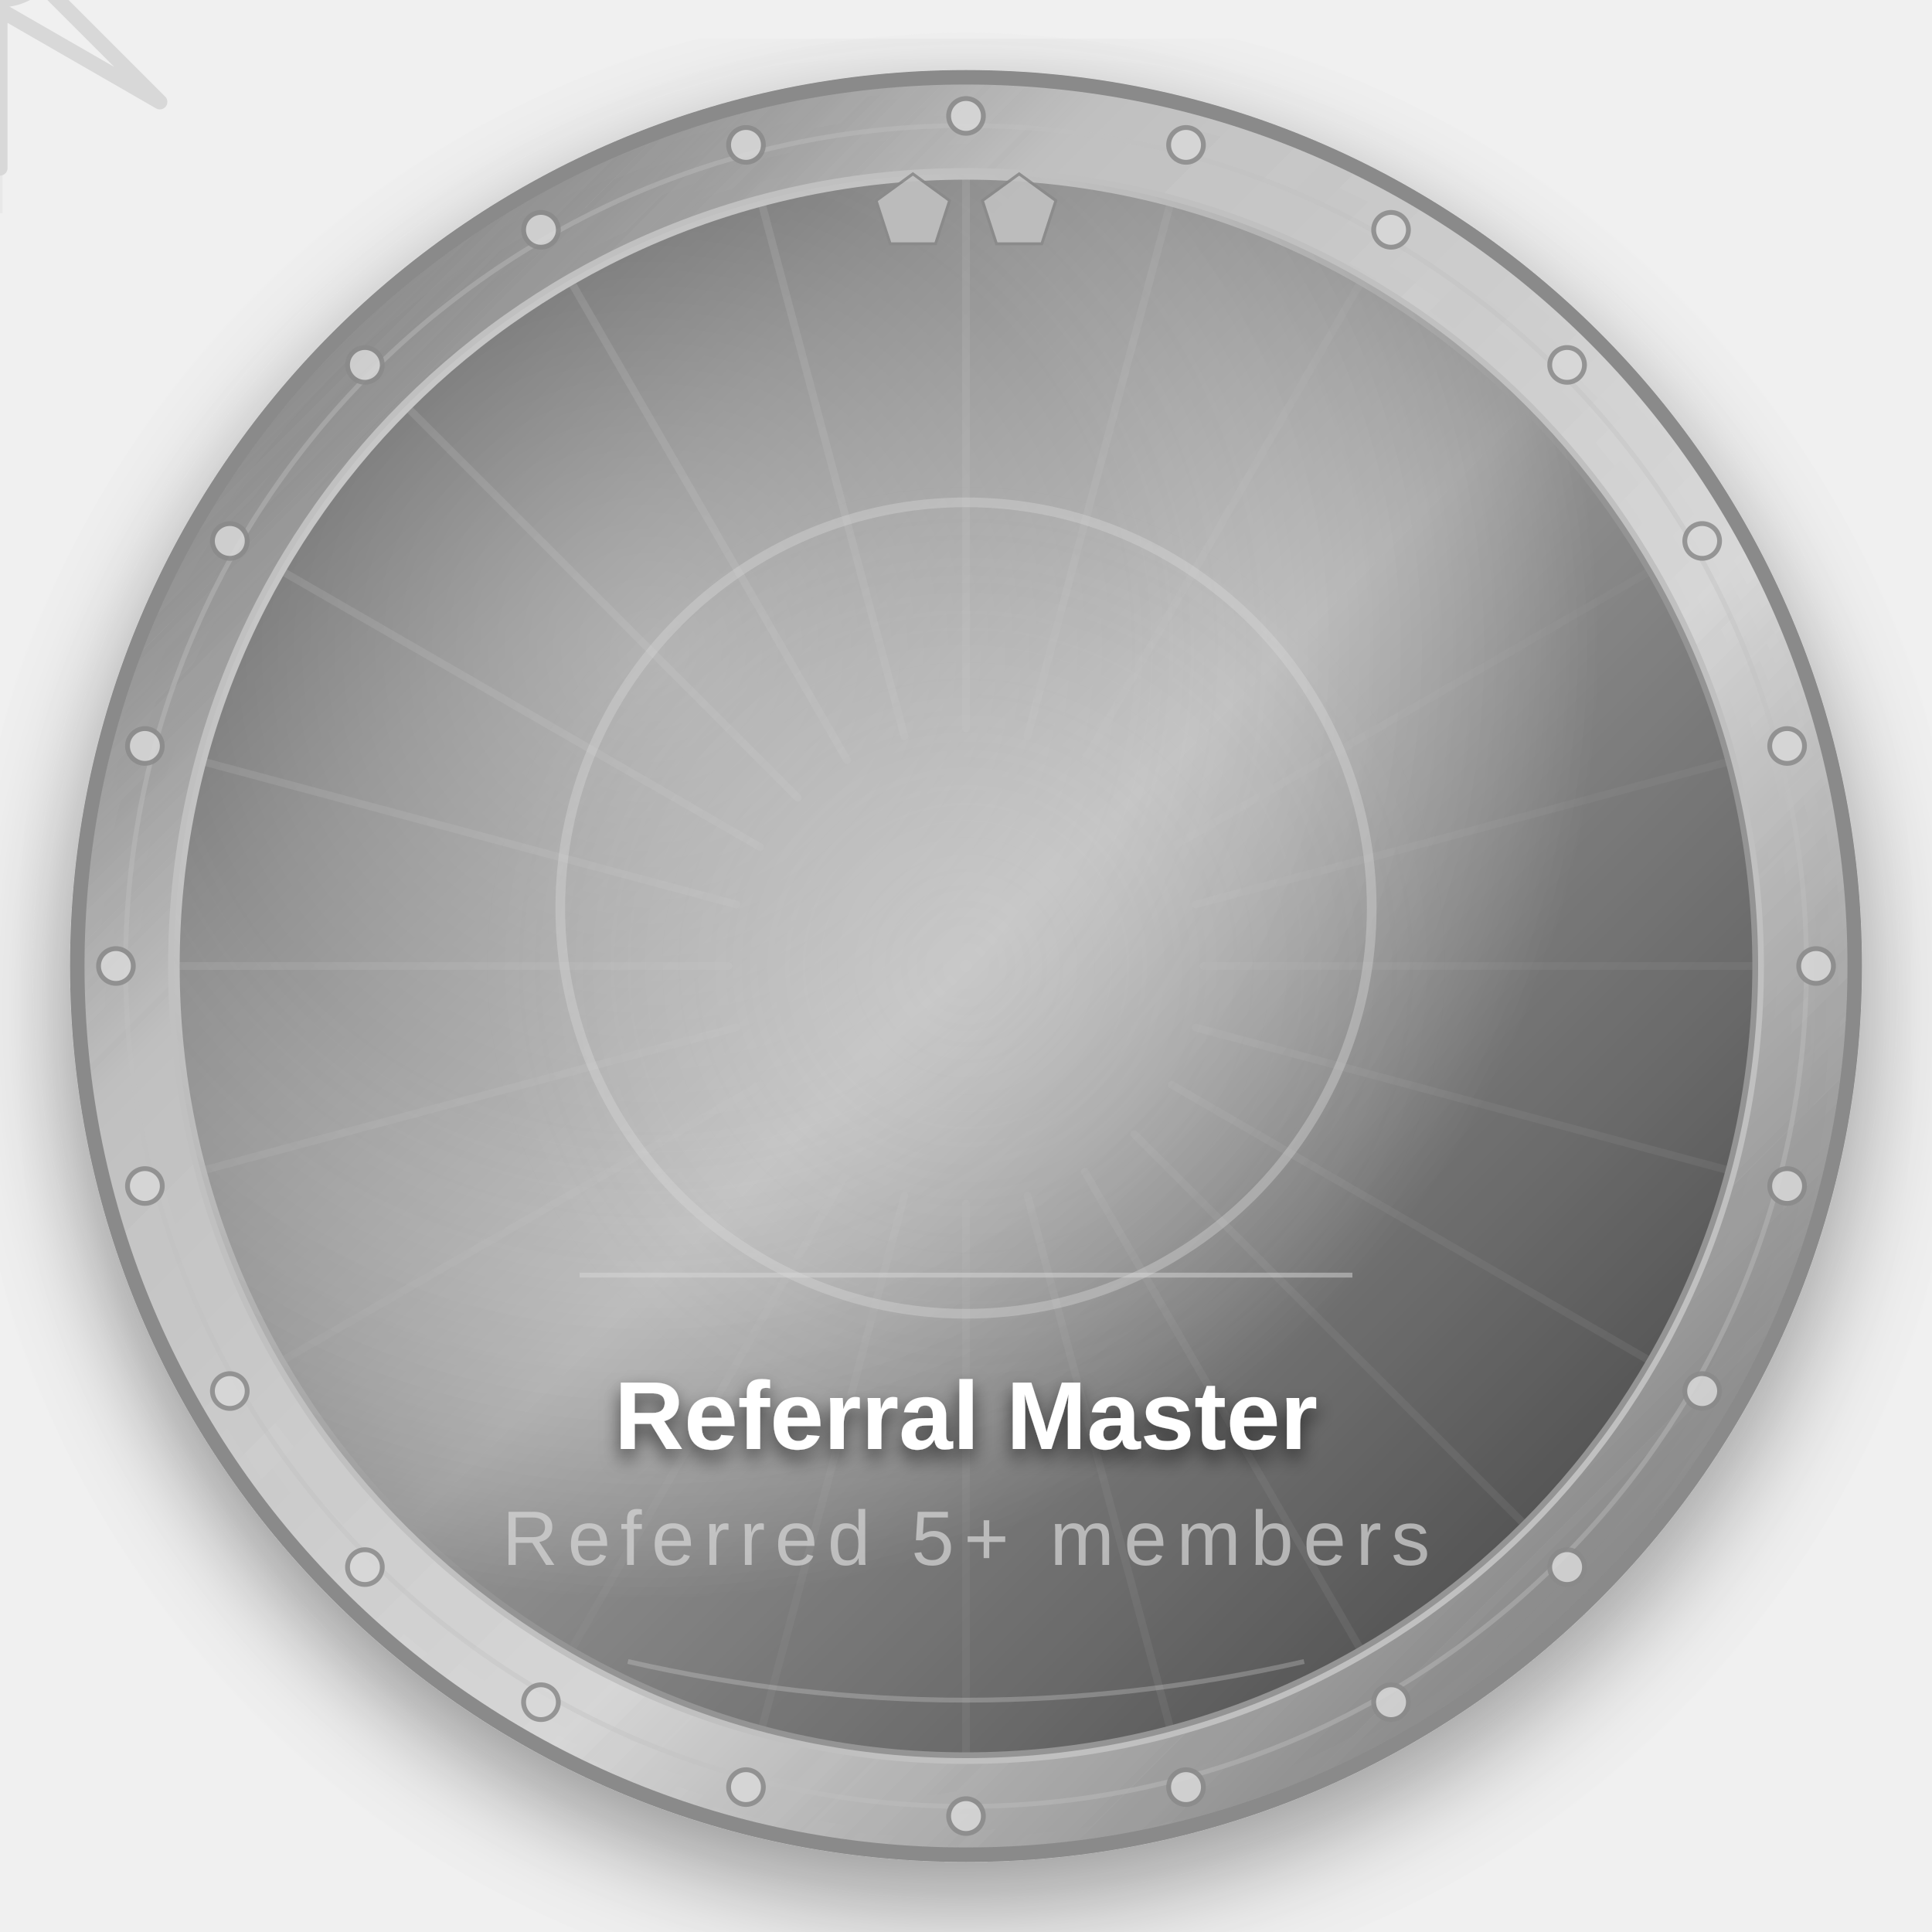
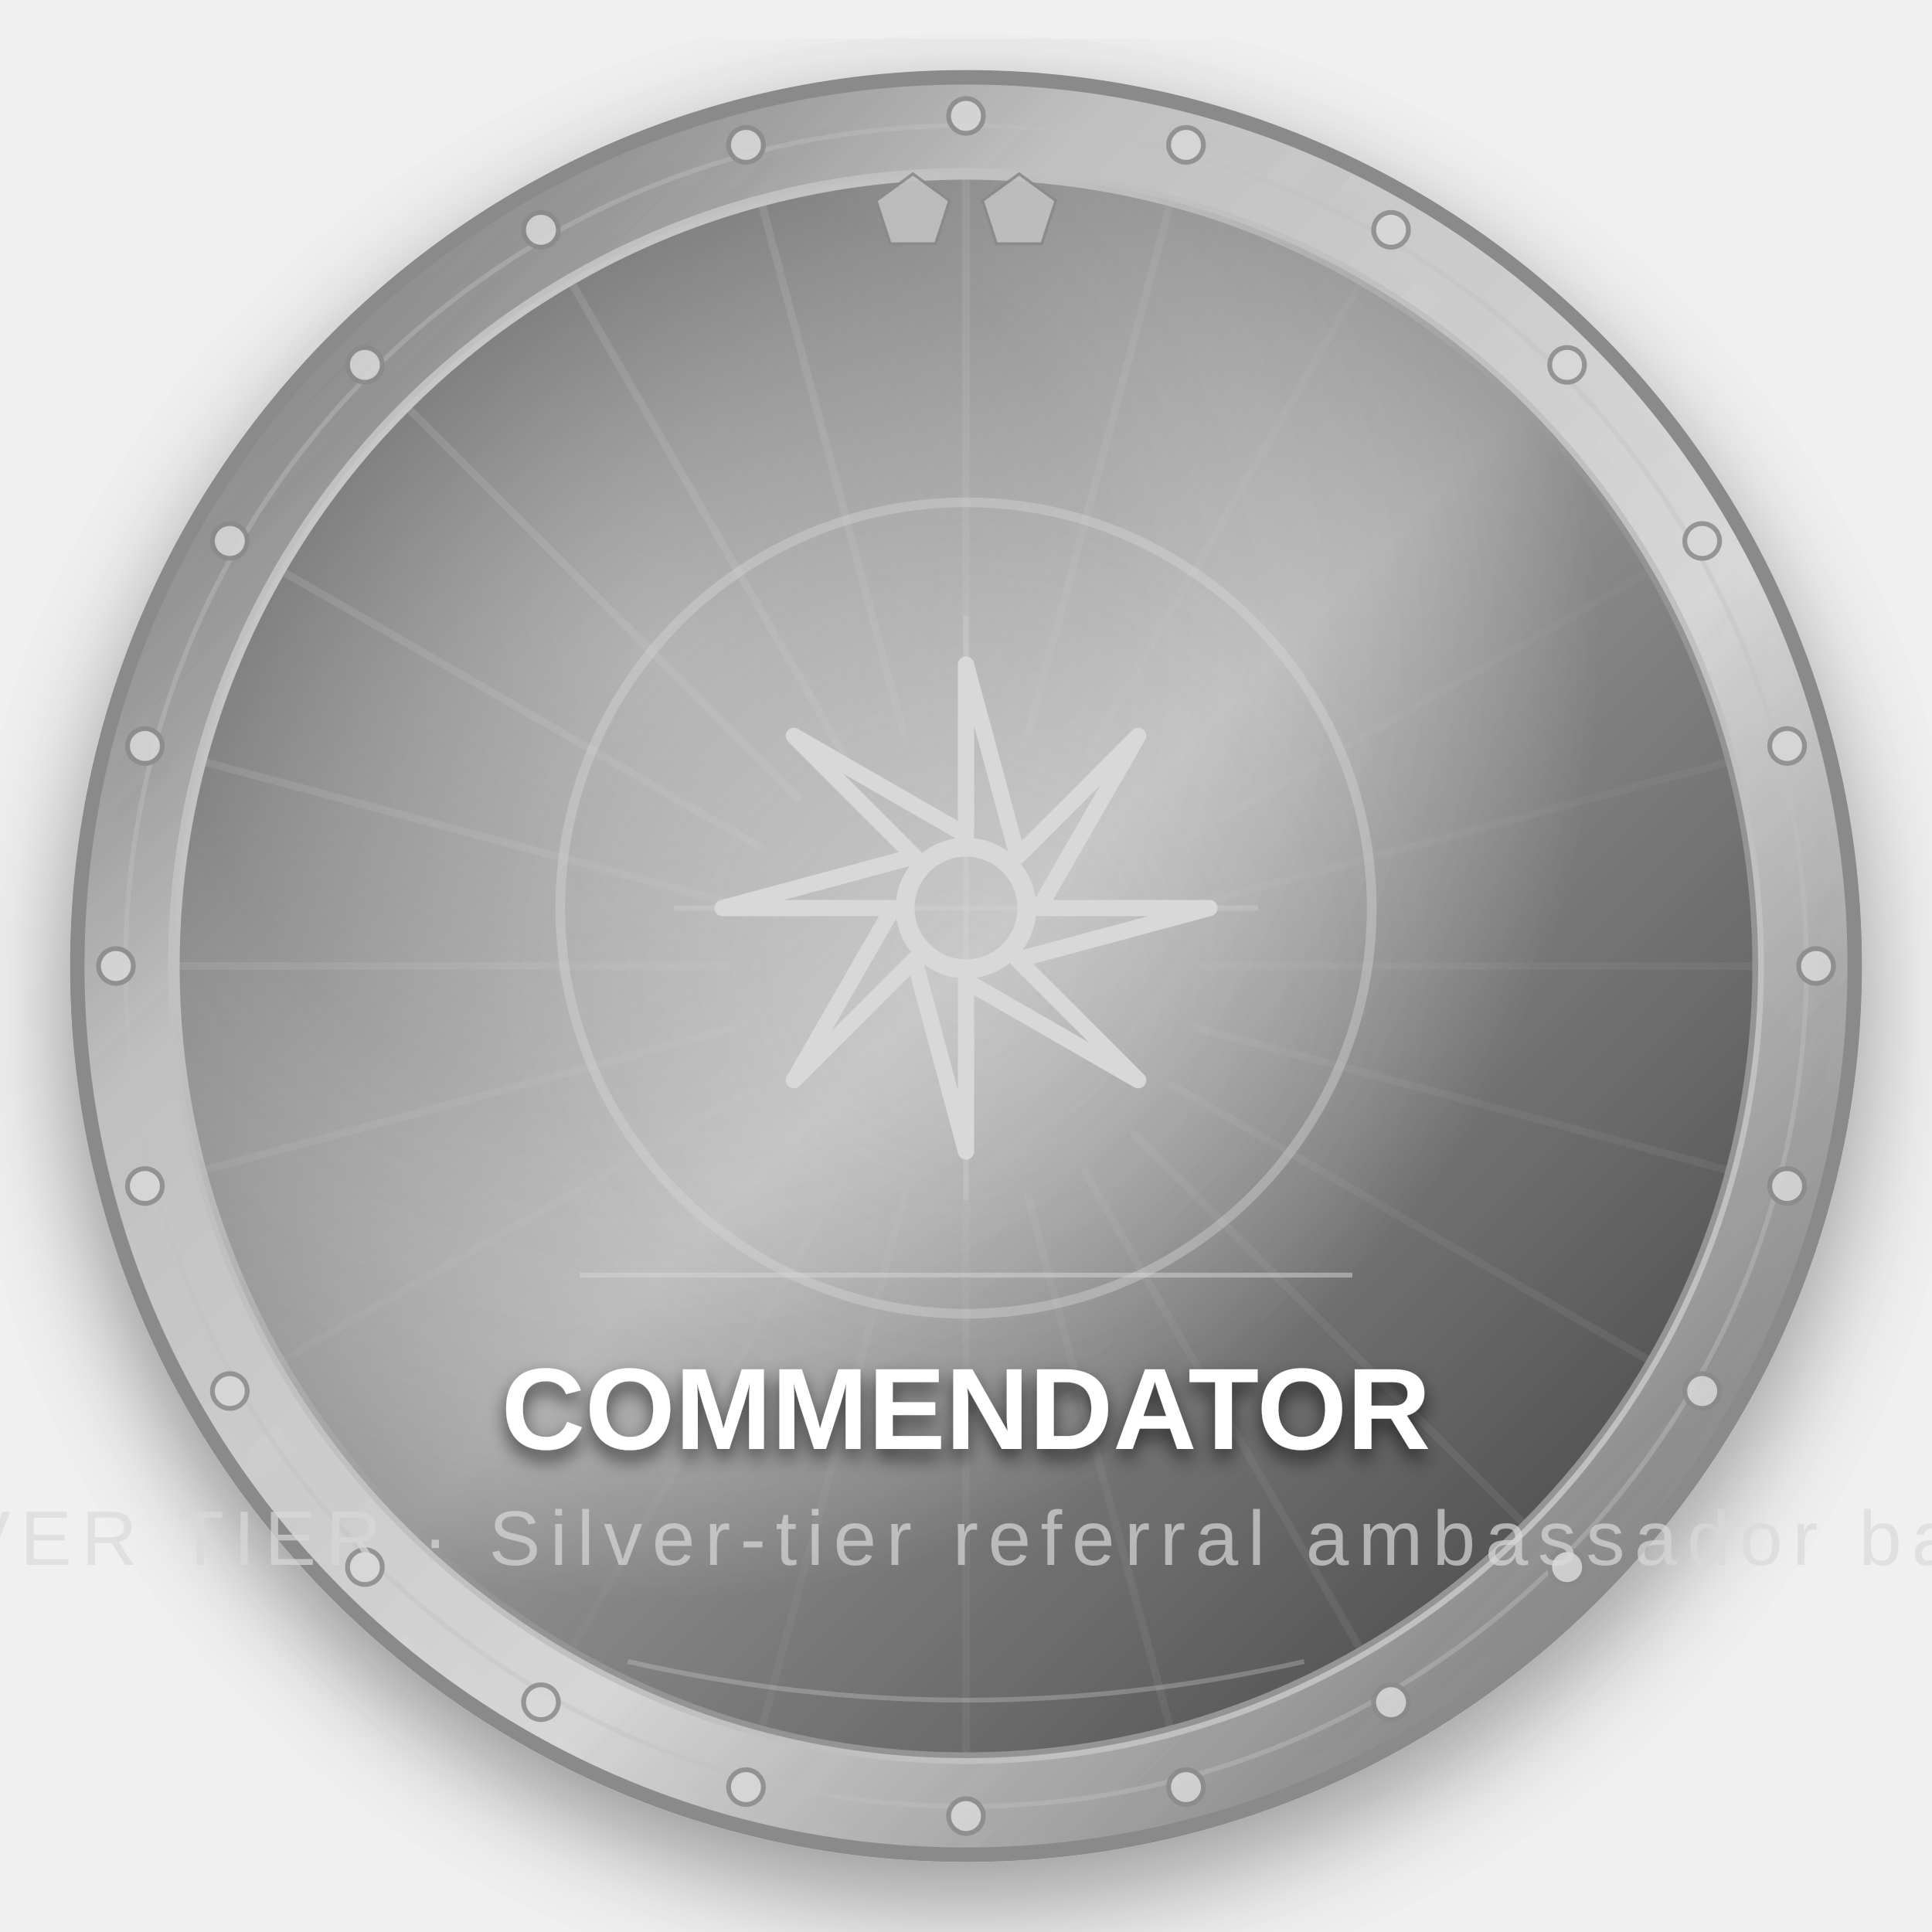
<svg xmlns="http://www.w3.org/2000/svg" viewBox="0 0 200 200" width="200" height="200">
  <defs>
-     <linearGradient id="bg17" x1="0%" y1="0%" x2="100%" y2="100%">
-       <stop offset="0%" style="stop-color:#4A4A4A" />
-       <stop offset="25%" style="stop-color:#8A8A8A" />
-       <stop offset="50%" style="stop-color:#C0C0C0" />
-       <stop offset="75%" style="stop-color:#8A8A8A" />
-       <stop offset="100%" style="stop-color:#4A4A4A" />
+     <linearGradient id="b17" x1="0%" y1="0%" x2="100%" y2="100%">
+       <stop offset="0%" stop-color="#4A4A4A" />
+       <stop offset="25%" stop-color="#8A8A8A" />
+       <stop offset="50%" stop-color="#C0C0C0" />
+       <stop offset="75%" stop-color="#8A8A8A" />
+       <stop offset="100%" stop-color="#4A4A4A" />
    </linearGradient>
-     <linearGradient id="ring17" x1="0%" y1="0%" x2="100%" y2="100%">
-       <stop offset="0%" style="stop-color:#4A4A4A;stop-opacity:0.8" />
-       <stop offset="30%" style="stop-color:#C0C0C0;stop-opacity:1" />
-       <stop offset="60%" style="stop-color:#D8D8D8;stop-opacity:0.9" />
-       <stop offset="100%" style="stop-color:#4A4A4A;stop-opacity:0.8" />
+     <linearGradient id="r17" x1="0%" y1="0%" x2="100%" y2="100%">
+       <stop offset="0%" stop-color="#4A4A4A" stop-opacity="0.8" />
+       <stop offset="30%" stop-color="#C0C0C0" stop-opacity="1" />
+       <stop offset="60%" stop-color="#D8D8D8" stop-opacity="0.9" />
+       <stop offset="100%" stop-color="#4A4A4A" stop-opacity="0.8" />
    </linearGradient>
-     <radialGradient id="shine17" cx="30%" cy="30%" r="60%">
-       <stop offset="0%" style="stop-color:#fff;stop-opacity:0.28" />
-       <stop offset="50%" style="stop-color:#fff;stop-opacity:0.05" />
-       <stop offset="100%" style="stop-color:#000;stop-opacity:0.23" />
+     <radialGradient id="s17" cx="30%" cy="30%" r="60%">
+       <stop offset="0%" stop-color="#fff" stop-opacity="0.28" />
+       <stop offset="50%" stop-color="#fff" stop-opacity="0.05" />
+       <stop offset="100%" stop-color="#000" stop-opacity="0.23" />
    </radialGradient>
-     <radialGradient id="core17" cx="50%" cy="50%" r="50%">
-       <stop offset="0%" style="stop-color:#E8E8E8;stop-opacity:0.12" />
-       <stop offset="100%" style="stop-color:#E8E8E8;stop-opacity:0" />
+     <radialGradient id="c17" cx="50%" cy="50%" r="50%">
+       <stop offset="0%" stop-color="#E8E8E8" stop-opacity="0.12" />
+       <stop offset="100%" stop-color="#E8E8E8" stop-opacity="0" />
    </radialGradient>
-     <filter id="shadow17" x="-30%" y="-30%" width="160%" height="160%">
+     <filter id="sh17" x="-30%" y="-30%" width="160%" height="160%">
      <feDropShadow dx="0" dy="4" stdDeviation="5" flood-color="#000" flood-opacity="0.4" />
    </filter>
  </defs>
-   <circle cx="100" cy="100" r="96" fill="none" stroke="#E8E8E8" stroke-width="1.2" opacity="0.2" filter="url(#shadow17)" />
-   <circle cx="100" cy="100" r="92" fill="url(#ring17)" stroke="#8A8A8A" stroke-width="1.5" filter="url(#shadow17)" />
+   <circle cx="100" cy="100" r="96" fill="none" stroke="#E8E8E8" stroke-width="1.2" opacity="0.2" filter="url(#sh17)" />
+   <circle cx="100" cy="100" r="92" fill="url(#r17)" stroke="#8A8A8A" stroke-width="1.5" filter="url(#sh17)" />
  <circle cx="100" cy="100" r="87" fill="none" stroke="#C0C0C0" stroke-width="0.5" opacity="0.4" />
-   <circle cx="100" cy="100" r="82" fill="url(#bg17)" stroke="#C0C0C0" stroke-width="1.2" />
+   <circle cx="100" cy="100" r="82" fill="url(#b17)" stroke="#C0C0C0" stroke-width="1.2" />
  <line x1="124.6" y1="100" x2="182" y2="100" stroke="#C0C0C0" stroke-width="0.8" opacity="0.18" stroke-linecap="round" />
  <line x1="123.762" y1="106.367" x2="179.206" y2="121.223" stroke="#C0C0C0" stroke-width="0.8" opacity="0.18" stroke-linecap="round" />
  <line x1="121.304" y1="112.3" x2="171.014" y2="141" stroke="#C0C0C0" stroke-width="0.8" opacity="0.18" stroke-linecap="round" />
  <line x1="117.395" y1="117.395" x2="157.983" y2="157.983" stroke="#C0C0C0" stroke-width="0.8" opacity="0.18" stroke-linecap="round" />
  <line x1="112.3" y1="121.304" x2="141" y2="171.014" stroke="#C0C0C0" stroke-width="0.8" opacity="0.18" stroke-linecap="round" />
  <line x1="106.367" y1="123.762" x2="121.223" y2="179.206" stroke="#C0C0C0" stroke-width="0.8" opacity="0.18" stroke-linecap="round" />
  <line x1="100" y1="124.6" x2="100" y2="182" stroke="#C0C0C0" stroke-width="0.8" opacity="0.18" stroke-linecap="round" />
  <line x1="93.633" y1="123.762" x2="78.777" y2="179.206" stroke="#C0C0C0" stroke-width="0.8" opacity="0.18" stroke-linecap="round" />
  <line x1="87.7" y1="121.304" x2="59" y2="171.014" stroke="#C0C0C0" stroke-width="0.8" opacity="0.18" stroke-linecap="round" />
  <line x1="82.605" y1="117.395" x2="42.017" y2="157.983" stroke="#C0C0C0" stroke-width="0.8" opacity="0.18" stroke-linecap="round" />
  <line x1="78.696" y1="112.3" x2="28.986" y2="141" stroke="#C0C0C0" stroke-width="0.8" opacity="0.18" stroke-linecap="round" />
  <line x1="76.238" y1="106.367" x2="20.794" y2="121.223" stroke="#C0C0C0" stroke-width="0.8" opacity="0.18" stroke-linecap="round" />
  <line x1="75.4" y1="100" x2="18" y2="100" stroke="#C0C0C0" stroke-width="0.8" opacity="0.18" stroke-linecap="round" />
  <line x1="76.238" y1="93.633" x2="20.794" y2="78.777" stroke="#C0C0C0" stroke-width="0.8" opacity="0.18" stroke-linecap="round" />
  <line x1="78.696" y1="87.7" x2="28.986" y2="59" stroke="#C0C0C0" stroke-width="0.8" opacity="0.18" stroke-linecap="round" />
  <line x1="82.605" y1="82.605" x2="42.017" y2="42.017" stroke="#C0C0C0" stroke-width="0.8" opacity="0.18" stroke-linecap="round" />
  <line x1="87.7" y1="78.696" x2="59" y2="28.986" stroke="#C0C0C0" stroke-width="0.8" opacity="0.18" stroke-linecap="round" />
  <line x1="93.633" y1="76.238" x2="78.777" y2="20.794" stroke="#C0C0C0" stroke-width="0.8" opacity="0.18" stroke-linecap="round" />
  <line x1="100" y1="75.4" x2="100" y2="18" stroke="#C0C0C0" stroke-width="0.8" opacity="0.18" stroke-linecap="round" />
  <line x1="106.367" y1="76.238" x2="121.223" y2="20.794" stroke="#C0C0C0" stroke-width="0.8" opacity="0.18" stroke-linecap="round" />
  <line x1="112.3" y1="78.696" x2="141" y2="28.986" stroke="#C0C0C0" stroke-width="0.8" opacity="0.18" stroke-linecap="round" />
  <line x1="117.395" y1="82.605" x2="157.983" y2="42.017" stroke="#C0C0C0" stroke-width="0.8" opacity="0.18" stroke-linecap="round" />
  <line x1="121.304" y1="87.7" x2="171.014" y2="59" stroke="#C0C0C0" stroke-width="0.8" opacity="0.18" stroke-linecap="round" />
  <line x1="123.762" y1="93.633" x2="179.206" y2="78.777" stroke="#C0C0C0" stroke-width="0.8" opacity="0.18" stroke-linecap="round" />
-   <circle cx="100" cy="100" r="50" fill="url(#core17)" />
-   <circle cx="100" cy="100" r="82" fill="url(#shine17)" />
+   <circle cx="100" cy="100" r="50" fill="url(#c17)" />
+   <circle cx="100" cy="100" r="82" fill="url(#s17)" />
  <circle cx="100" cy="12" r="1.8" fill="#D8D8D8" stroke="#8A8A8A" stroke-width="0.5" opacity="0.85" />
  <circle cx="122.776" cy="14.999" r="1.8" fill="#D8D8D8" stroke="#8A8A8A" stroke-width="0.5" opacity="0.85" />
  <circle cx="144" cy="23.79" r="1.8" fill="#D8D8D8" stroke="#8A8A8A" stroke-width="0.5" opacity="0.85" />
  <circle cx="162.225" cy="37.775" r="1.8" fill="#D8D8D8" stroke="#8A8A8A" stroke-width="0.5" opacity="0.85" />
  <circle cx="176.21" cy="56" r="1.8" fill="#D8D8D8" stroke="#8A8A8A" stroke-width="0.5" opacity="0.85" />
  <circle cx="185.001" cy="77.224" r="1.8" fill="#D8D8D8" stroke="#8A8A8A" stroke-width="0.5" opacity="0.85" />
  <circle cx="188" cy="100" r="1.8" fill="#D8D8D8" stroke="#8A8A8A" stroke-width="0.5" opacity="0.85" />
  <circle cx="185.001" cy="122.776" r="1.8" fill="#D8D8D8" stroke="#8A8A8A" stroke-width="0.5" opacity="0.85" />
  <circle cx="176.21" cy="144" r="1.8" fill="#D8D8D8" stroke="#8A8A8A" stroke-width="0.5" opacity="0.85" />
  <circle cx="162.225" cy="162.225" r="1.8" fill="#D8D8D8" stroke="#8A8A8A" stroke-width="0.5" opacity="0.85" />
  <circle cx="144" cy="176.21" r="1.8" fill="#D8D8D8" stroke="#8A8A8A" stroke-width="0.5" opacity="0.85" />
  <circle cx="122.776" cy="185.001" r="1.8" fill="#D8D8D8" stroke="#8A8A8A" stroke-width="0.5" opacity="0.85" />
  <circle cx="100" cy="188" r="1.8" fill="#D8D8D8" stroke="#8A8A8A" stroke-width="0.5" opacity="0.85" />
  <circle cx="77.224" cy="185.001" r="1.8" fill="#D8D8D8" stroke="#8A8A8A" stroke-width="0.5" opacity="0.85" />
  <circle cx="56" cy="176.21" r="1.8" fill="#D8D8D8" stroke="#8A8A8A" stroke-width="0.5" opacity="0.85" />
  <circle cx="37.775" cy="162.225" r="1.8" fill="#D8D8D8" stroke="#8A8A8A" stroke-width="0.5" opacity="0.85" />
  <circle cx="23.79" cy="144" r="1.8" fill="#D8D8D8" stroke="#8A8A8A" stroke-width="0.5" opacity="0.85" />
  <circle cx="14.999" cy="122.776" r="1.8" fill="#D8D8D8" stroke="#8A8A8A" stroke-width="0.5" opacity="0.85" />
  <circle cx="12" cy="100" r="1.8" fill="#D8D8D8" stroke="#8A8A8A" stroke-width="0.5" opacity="0.85" />
  <circle cx="14.999" cy="77.224" r="1.8" fill="#D8D8D8" stroke="#8A8A8A" stroke-width="0.5" opacity="0.85" />
  <circle cx="23.79" cy="56" r="1.8" fill="#D8D8D8" stroke="#8A8A8A" stroke-width="0.5" opacity="0.85" />
  <circle cx="37.775" cy="37.775" r="1.8" fill="#D8D8D8" stroke="#8A8A8A" stroke-width="0.5" opacity="0.85" />
  <circle cx="56" cy="23.79" r="1.8" fill="#D8D8D8" stroke="#8A8A8A" stroke-width="0.5" opacity="0.85" />
  <circle cx="77.224" cy="14.999" r="1.8" fill="#D8D8D8" stroke="#8A8A8A" stroke-width="0.5" opacity="0.85" />
  <polygon points="94.5,18 98.304,20.764 96.851,25.236 92.149,25.236 90.696,20.764" fill="#C0C0C0" stroke="#8A8A8A" stroke-width="0.3" opacity="0.9" />
  <polygon points="105.5,18 109.304,20.764 107.851,25.236 103.149,25.236 101.696,20.764" fill="#C0C0C0" stroke="#8A8A8A" stroke-width="0.3" opacity="0.9" />
  <circle cx="100" cy="94" r="42" fill="none" stroke="#D8D8D8" stroke-width="1" opacity="0.4" />
  <g>
-     <g transform="translate(0,-6)">
-       <polygon points="7.02,0 23.4,0 4.964,4.964 16.546,16.546 4.29851026500721e-16,7.02 1.4328367550024033e-15,23.4 -4.964,4.964 -16.546,16.546 -7.02,8.59702053001442e-16 -23.4,2.8656735100048066e-15 -4.964,-4.964 -16.546,-16.546 -1.289553079502163e-15,-7.02 -4.29851026500721e-15,-23.4 4.964,-4.964 16.546,-16.546" fill="none" stroke="#D8D8D8" stroke-width="1.56" stroke-linejoin="round" />
-       <circle cx="0" cy="0" r="5.85" fill="none" stroke="#D8D8D8" stroke-width="1.82" />
-       <line x1="-28.08" y1="0" x2="28.08" y2="0" stroke="#D8D8D8" stroke-width="0.52" opacity="0.3" />
-       <line x1="0" y1="-28.08" x2="0" y2="28.08" stroke="#D8D8D8" stroke-width="0.52" opacity="0.3" />
+     <g transform="translate(100,94)">
+       <polygon points="7.56,0 25.2,0 5.346,5.346 17.819,17.819 4.629164900776995e-16,7.56 1.543054966925665e-15,25.2 -5.346,5.346 -17.819,17.819 -7.56,9.25832980155399e-16 -25.2,3.08610993385133e-15 -5.346,-5.346 -17.819,-17.819 -1.3887494702330984e-15,-7.56 -4.6291649007769944e-15,-25.2 5.346,-5.346 17.819,-17.819" fill="none" stroke="#D8D8D8" stroke-width="1.68" stroke-linejoin="round" />
+       <circle cx="0" cy="0" r="6.3" fill="none" stroke="#D8D8D8" stroke-width="1.96" />
+       <line x1="-30.24" y1="0" x2="30.24" y2="0" stroke="#D8D8D8" stroke-width="0.56" opacity="0.3" />
+       <line x1="0" y1="-30.24" x2="0" y2="30.24" stroke="#D8D8D8" stroke-width="0.56" opacity="0.3" />
    </g>
  </g>
  <line x1="60" y1="132" x2="140" y2="132" stroke="#D8D8D8" stroke-width="0.5" opacity="0.5" />
-   <text x="100" y="150" text-anchor="middle" font-size="10" font-weight="bold" fill="#fff" font-family="Arial,sans-serif" filter="drop-shadow(0 1px 1px rgba(0,0,0,0.6))">Referral Master</text>
-   <text x="100" y="162" text-anchor="middle" font-size="8" fill="#D8D8D8" opacity="0.7" font-family="Arial,sans-serif" letter-spacing="1">Referred 5+ members</text>
+   <text x="100" y="150" text-anchor="middle" font-size="12" font-weight="bold" fill="#fff" font-family="Arial,sans-serif" filter="drop-shadow(0 1px 1px rgba(0,0,0,0.6))">COMMENDATOR</text>
+   <text x="100" y="162" text-anchor="middle" font-size="8" fill="#D8D8D8" opacity="0.7" font-family="Arial,sans-serif" letter-spacing="1">SILVER TIER · Silver-tier referral ambassador badge</text>
  <path d="M65 172 Q100 180 135 172" fill="none" stroke="#D8D8D8" stroke-width="0.5" opacity="0.3" />
</svg>
